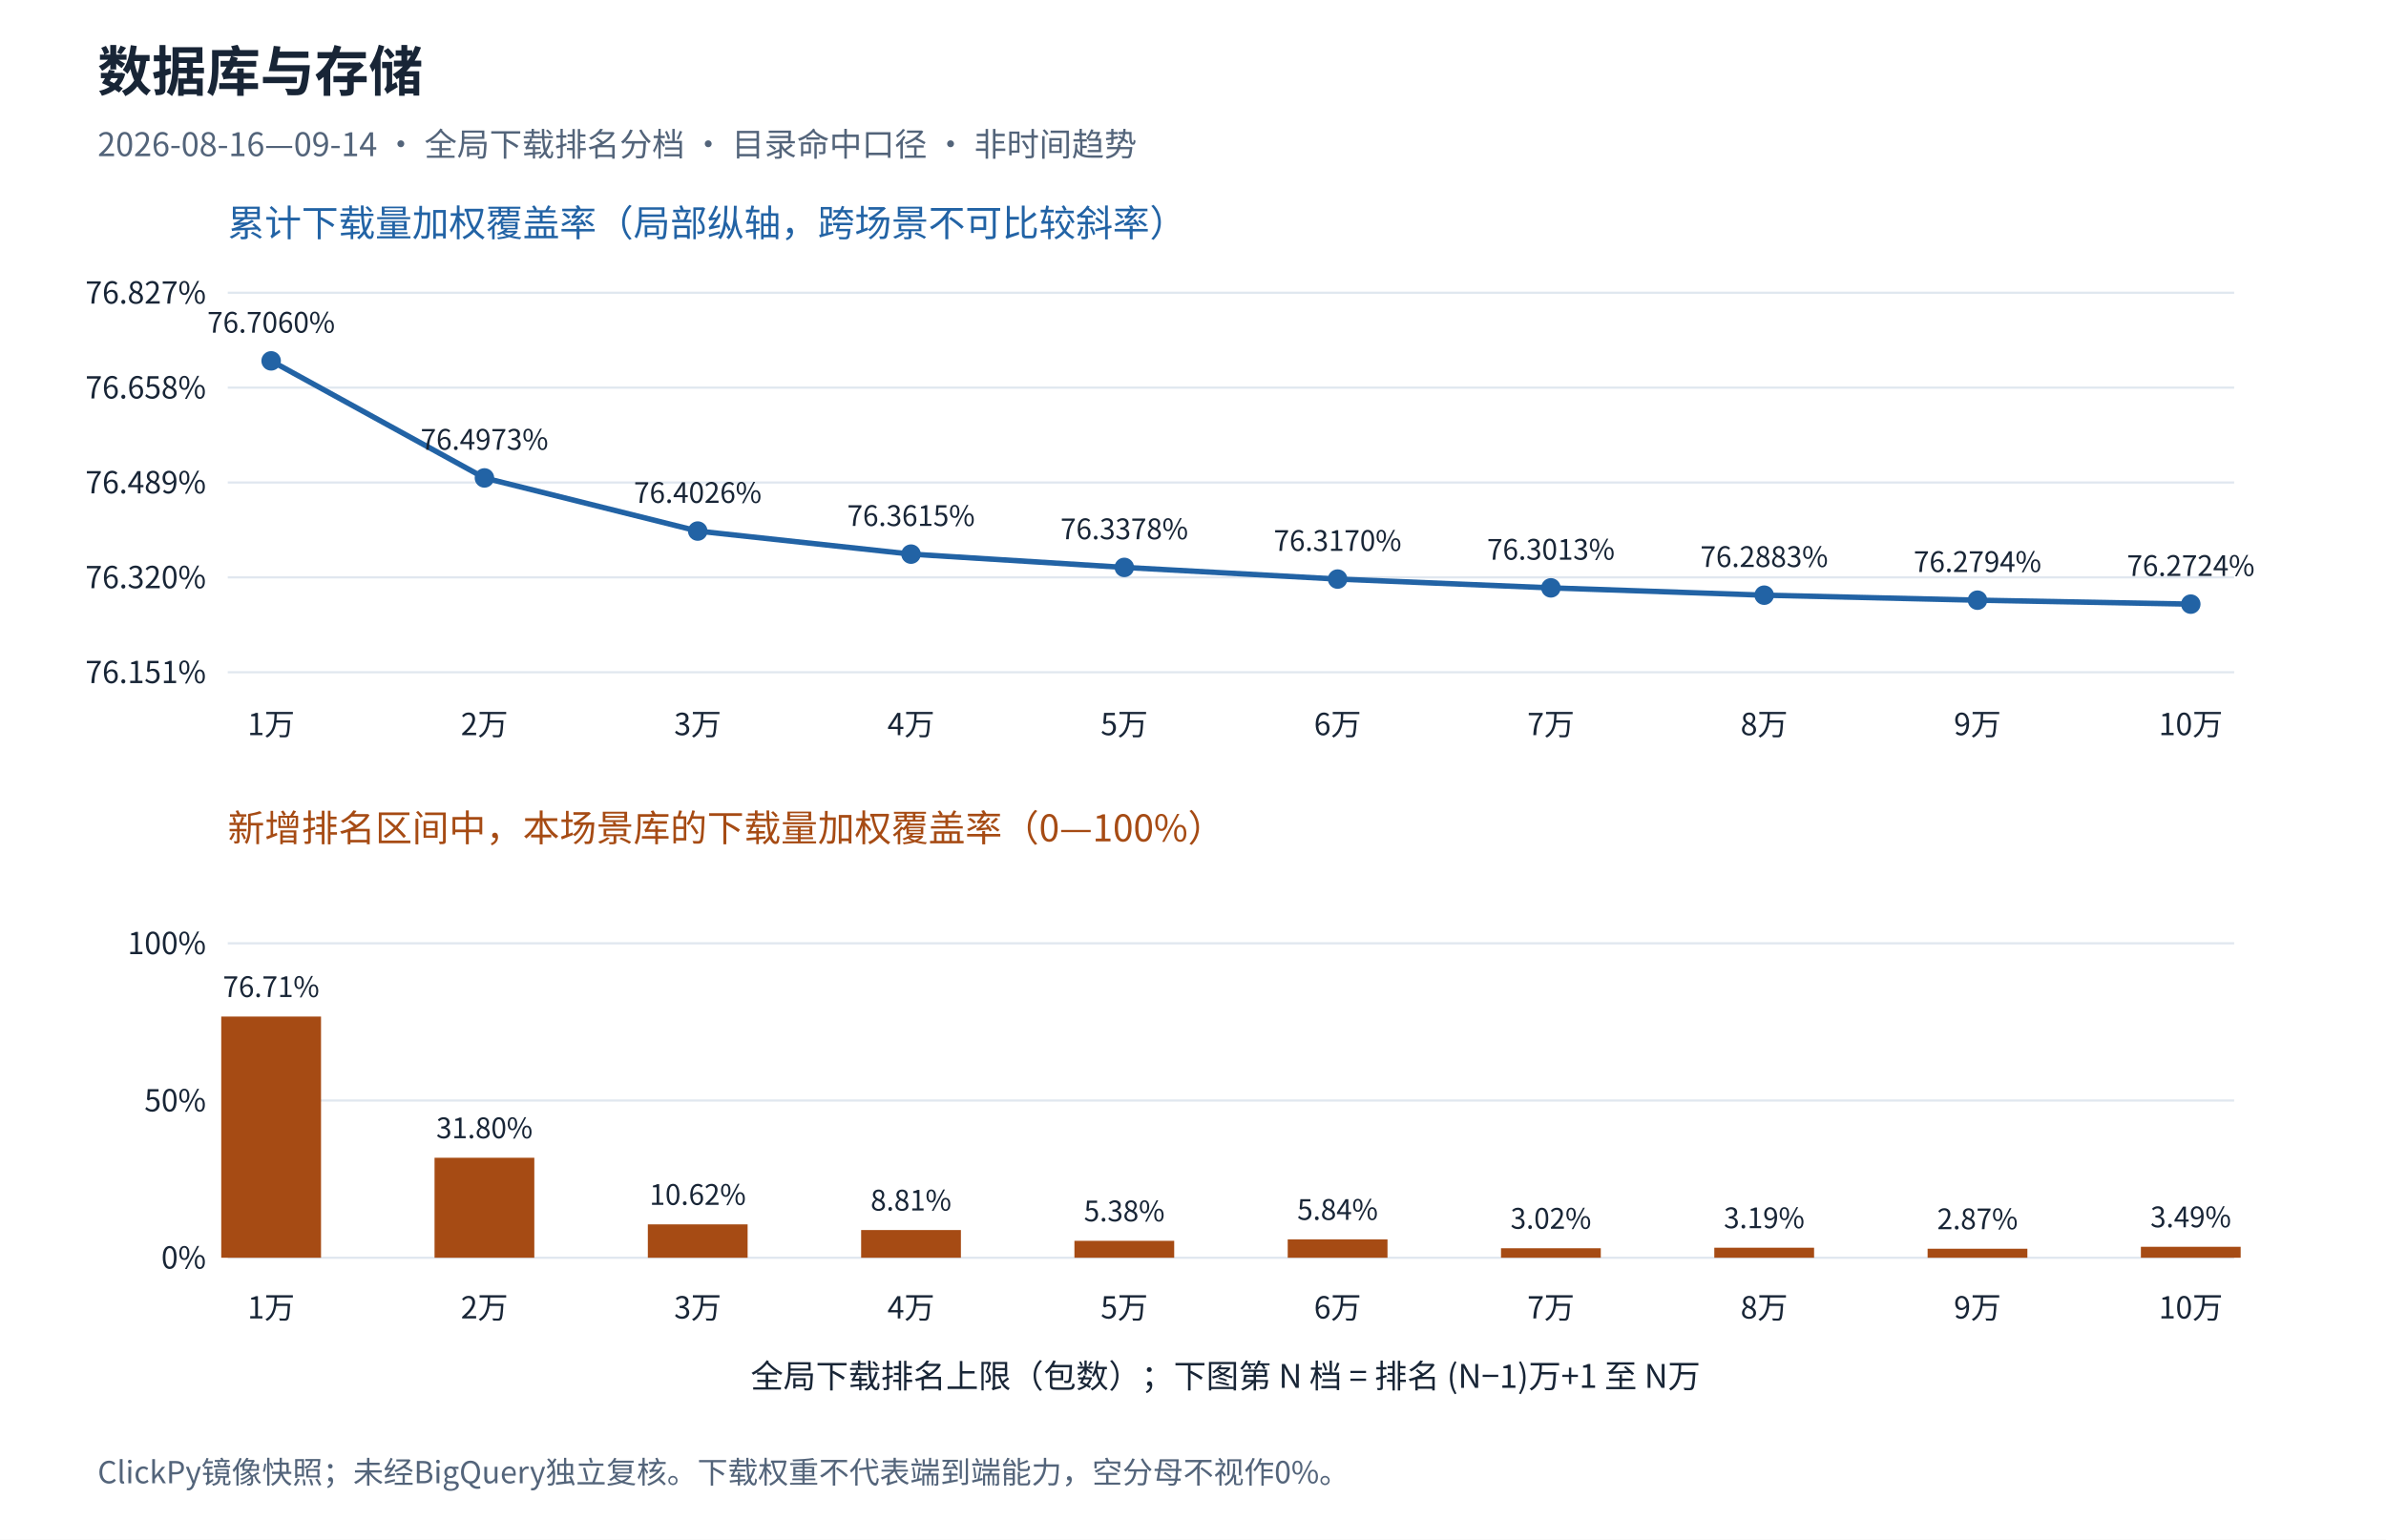
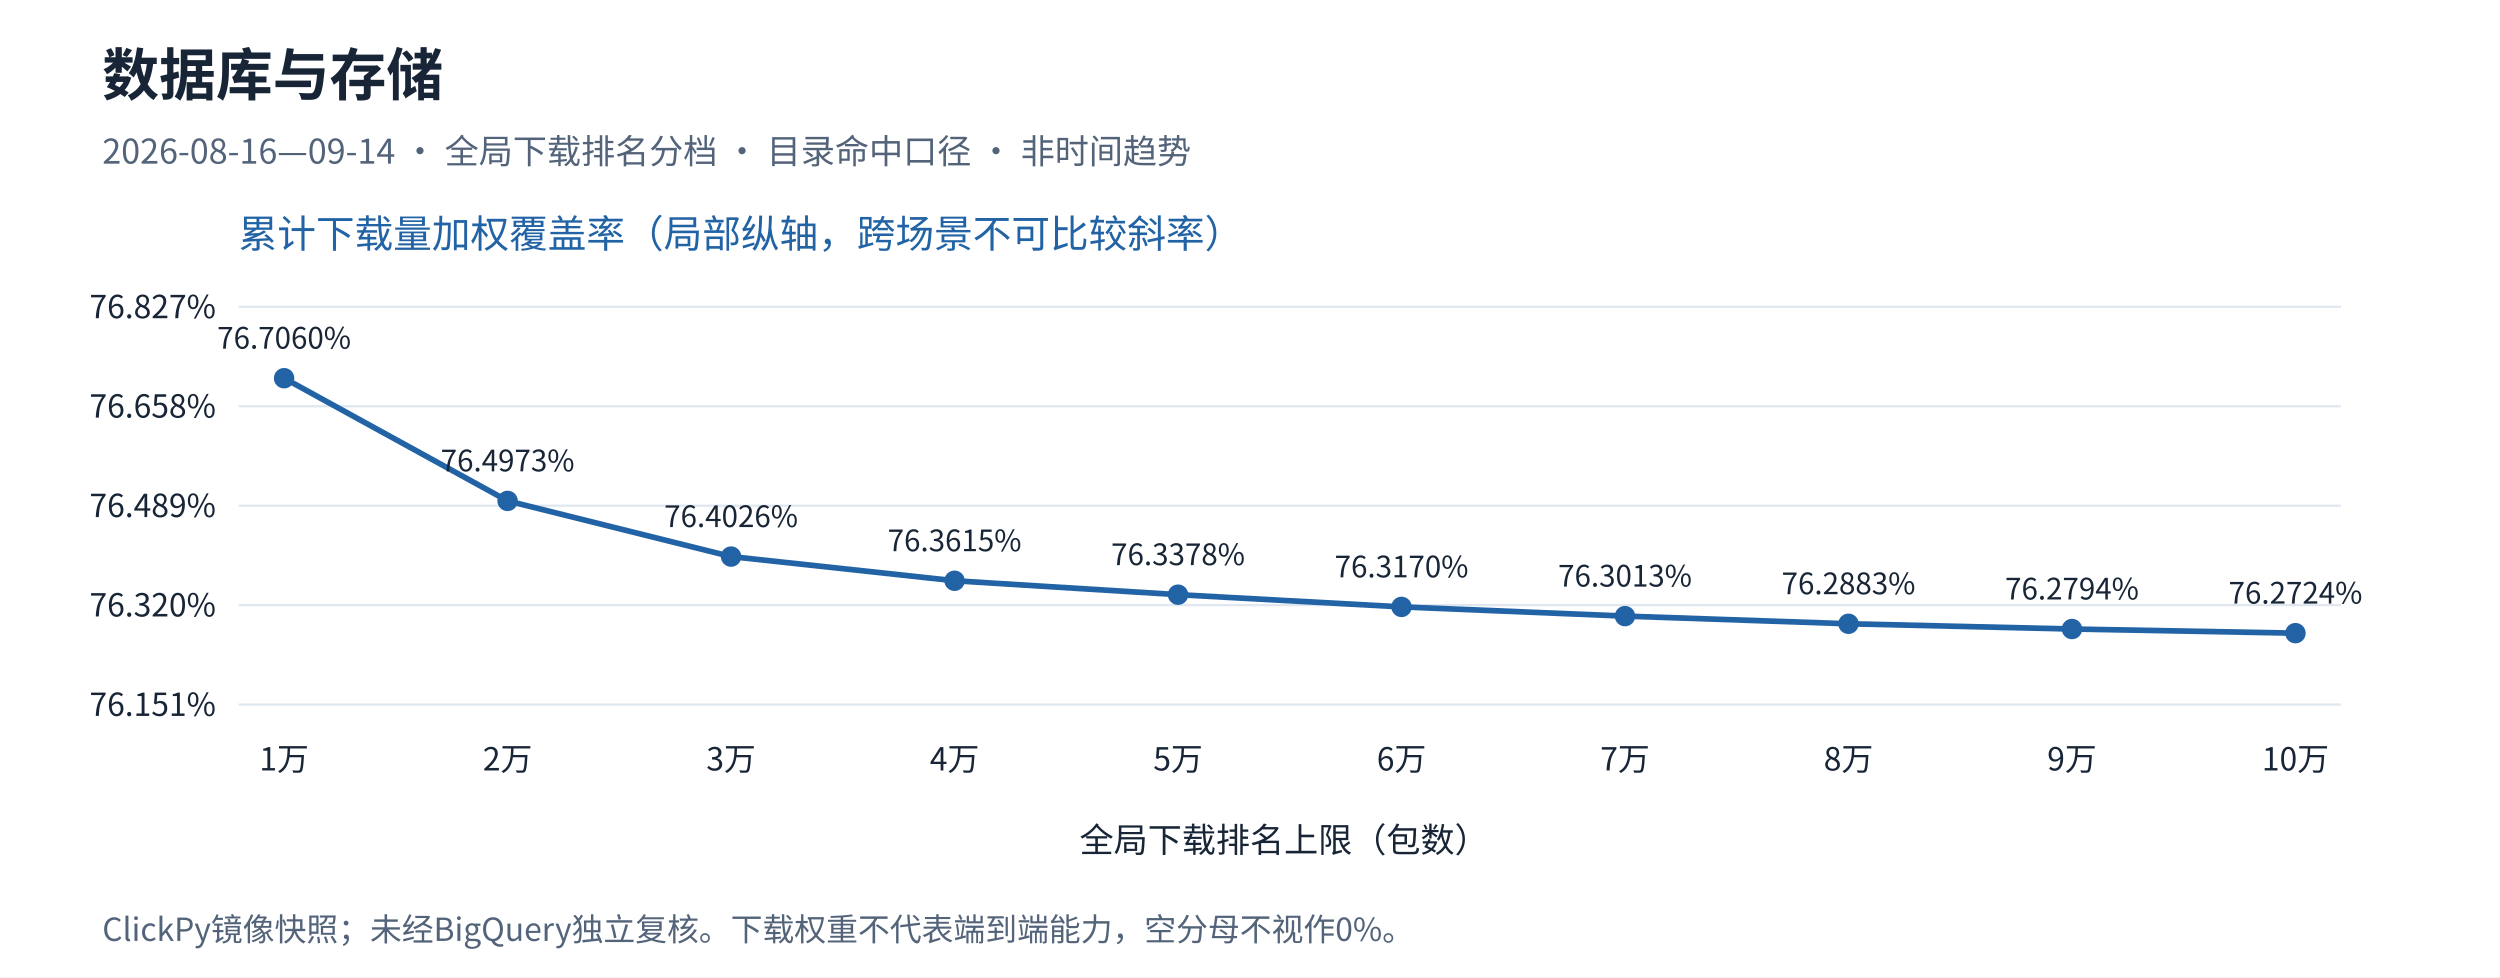
- <svg xmlns="http://www.w3.org/2000/svg" width="1100" height="710" viewBox="0 0 1100 710" role="img" aria-labelledby="title desc">
-   <rect width="1100" height="710" fill="white" />
+ <svg xmlns="http://www.w3.org/2000/svg" width="1100" height="430" viewBox="0 0 1100 430" role="img" aria-labelledby="title desc">
+   <rect width="1100" height="430" fill="white" />
  <g font-family="Microsoft YaHei, Noto Sans CJK SC, sans-serif" fill="#182536">
    <text x="45" y="42" font-size="25" font-weight="700">数据库与存储</text>
    <text x="45" y="72" font-size="15" fill="#53647a">2026-08-16—09-14 · 全局下载排名分档 · 目录命中口径 · 非时间趋势</text>
    <text x="105" y="109" font-size="17" fill="#2263a5">累计下载量加权覆盖率（局部纵轴，跨场景不可比较斜率）</text>
    <path d="M105,310H1030" stroke="#e0e7ef" />
    <text x="95" y="315" text-anchor="end" font-size="14">76.151%</text>
    <path d="M105,266.25H1030" stroke="#e0e7ef" />
    <text x="95" y="271.25" text-anchor="end" font-size="14">76.320%</text>
    <path d="M105,222.5H1030" stroke="#e0e7ef" />
    <text x="95" y="227.5" text-anchor="end" font-size="14">76.489%</text>
    <path d="M105,178.75H1030" stroke="#e0e7ef" />
    <text x="95" y="183.75" text-anchor="end" font-size="14">76.658%</text>
    <path d="M105,135H1030" stroke="#e0e7ef" />
    <text x="95" y="140" text-anchor="end" font-size="14">76.827%</text>
    <polyline points="125,166.41 223.333,220.394 321.667,244.9 420,255.537 518.333,261.658 616.667,267.038 715,271.092 813.333,274.462 911.667,276.77 1010,278.59" fill="none" stroke="#2263a5" stroke-width="2.5" />
    <circle cx="125" cy="166.41" r="4.5" fill="#2263a5" />
    <text x="125" y="153.41" text-anchor="middle" font-size="13">76.7060%</text>
    <circle cx="223.333" cy="220.394" r="4.5" fill="#2263a5" />
    <text x="223.333" y="207.394" text-anchor="middle" font-size="13">76.4973%</text>
    <circle cx="321.667" cy="244.9" r="4.5" fill="#2263a5" />
    <text x="321.667" y="231.9" text-anchor="middle" font-size="13">76.4026%</text>
    <circle cx="420" cy="255.537" r="4.5" fill="#2263a5" />
    <text x="420" y="242.537" text-anchor="middle" font-size="13">76.3615%</text>
    <circle cx="518.333" cy="261.658" r="4.5" fill="#2263a5" />
    <text x="518.333" y="248.658" text-anchor="middle" font-size="13">76.3378%</text>
    <circle cx="616.667" cy="267.038" r="4.5" fill="#2263a5" />
    <text x="616.667" y="254.038" text-anchor="middle" font-size="13">76.3170%</text>
    <circle cx="715" cy="271.092" r="4.5" fill="#2263a5" />
    <text x="715" y="258.092" text-anchor="middle" font-size="13">76.3013%</text>
    <circle cx="813.333" cy="274.462" r="4.5" fill="#2263a5" />
    <text x="813.333" y="261.462" text-anchor="middle" font-size="13">76.2883%</text>
    <circle cx="911.667" cy="276.77" r="4.5" fill="#2263a5" />
    <text x="911.667" y="263.77" text-anchor="middle" font-size="13">76.2794%</text>
    <circle cx="1010" cy="278.59" r="4.5" fill="#2263a5" />
    <text x="1010" y="265.59" text-anchor="middle" font-size="13">76.2724%</text>
-     <text x="105" y="388" font-size="17" fill="#a64b14">新增排名区间中，本场景库的下载量加权覆盖率（0—100%）</text>
-     <path d="M105,580H1030" stroke="#e0e7ef" />
-     <text x="95" y="585" text-anchor="end" font-size="14">0%</text>
-     <path d="M105,507.5H1030" stroke="#e0e7ef" />
-     <text x="95" y="512.5" text-anchor="end" font-size="14">50%</text>
-     <path d="M105,435H1030" stroke="#e0e7ef" />
-     <text x="95" y="440" text-anchor="end" font-size="14">100%</text>
-     <rect x="102" y="468.776" width="46" height="111.224" fill="#a64b14" />
-     <text x="125" y="459.776" text-anchor="middle" font-size="13">76.71%</text>
-     <text x="125" y="608" text-anchor="middle" font-size="14">1万</text>
    <text x="125" y="339" text-anchor="middle" font-size="14">1万</text>
-     <rect x="200.333" y="533.892" width="46" height="46.108" fill="#a64b14" />
-     <text x="223.333" y="524.892" text-anchor="middle" font-size="13">31.80%</text>
-     <text x="223.333" y="608" text-anchor="middle" font-size="14">2万</text>
    <text x="223.333" y="339" text-anchor="middle" font-size="14">2万</text>
-     <rect x="298.667" y="564.608" width="46" height="15.392" fill="#a64b14" />
-     <text x="321.667" y="555.608" text-anchor="middle" font-size="13">10.62%</text>
-     <text x="321.667" y="608" text-anchor="middle" font-size="14">3万</text>
    <text x="321.667" y="339" text-anchor="middle" font-size="14">3万</text>
-     <rect x="397" y="567.226" width="46" height="12.774" fill="#a64b14" />
-     <text x="420" y="558.226" text-anchor="middle" font-size="13">8.81%</text>
-     <text x="420" y="608" text-anchor="middle" font-size="14">4万</text>
    <text x="420" y="339" text-anchor="middle" font-size="14">4万</text>
-     <rect x="495.333" y="572.198" width="46" height="7.802" fill="#a64b14" />
-     <text x="518.333" y="563.198" text-anchor="middle" font-size="13">5.38%</text>
-     <text x="518.333" y="608" text-anchor="middle" font-size="14">5万</text>
    <text x="518.333" y="339" text-anchor="middle" font-size="14">5万</text>
-     <rect x="593.667" y="571.532" width="46" height="8.468" fill="#a64b14" />
-     <text x="616.667" y="562.532" text-anchor="middle" font-size="13">5.84%</text>
-     <text x="616.667" y="608" text-anchor="middle" font-size="14">6万</text>
    <text x="616.667" y="339" text-anchor="middle" font-size="14">6万</text>
-     <rect x="692" y="575.626" width="46" height="4.374" fill="#a64b14" />
-     <text x="715" y="566.626" text-anchor="middle" font-size="13">3.02%</text>
-     <text x="715" y="608" text-anchor="middle" font-size="14">7万</text>
    <text x="715" y="339" text-anchor="middle" font-size="14">7万</text>
-     <rect x="790.333" y="575.376" width="46" height="4.624" fill="#a64b14" />
-     <text x="813.333" y="566.376" text-anchor="middle" font-size="13">3.19%</text>
-     <text x="813.333" y="608" text-anchor="middle" font-size="14">8万</text>
    <text x="813.333" y="339" text-anchor="middle" font-size="14">8万</text>
-     <rect x="888.667" y="575.846" width="46" height="4.154" fill="#a64b14" />
-     <text x="911.667" y="566.846" text-anchor="middle" font-size="13">2.87%</text>
-     <text x="911.667" y="608" text-anchor="middle" font-size="14">9万</text>
    <text x="911.667" y="339" text-anchor="middle" font-size="14">9万</text>
-     <rect x="987" y="574.946" width="46" height="5.054" fill="#a64b14" />
-     <text x="1010" y="565.946" text-anchor="middle" font-size="13">3.49%</text>
-     <text x="1010" y="608" text-anchor="middle" font-size="14">10万</text>
    <text x="1010" y="339" text-anchor="middle" font-size="14">10万</text>
-     <text x="565" y="640" text-anchor="middle" font-size="15">全局下载排名上限（包数）；下图第 N 档 = 排名 (N−1)万+1 至 N万</text>
-     <text x="45" y="684" font-size="14" fill="#53647a">ClickPy镜像快照；未经BigQuery独立复核。下载权重不代表端到端能力，空分母不视作0%。</text>
+     <text x="565" y="375" text-anchor="middle" font-size="15">全局下载排名上限（包数）</text>
+     <text x="45" y="414" font-size="14" fill="#53647a">ClickPy镜像快照；未经BigQuery独立复核。下载权重不代表端到端能力，空分母不视作0%。</text>
  </g>
</svg>
